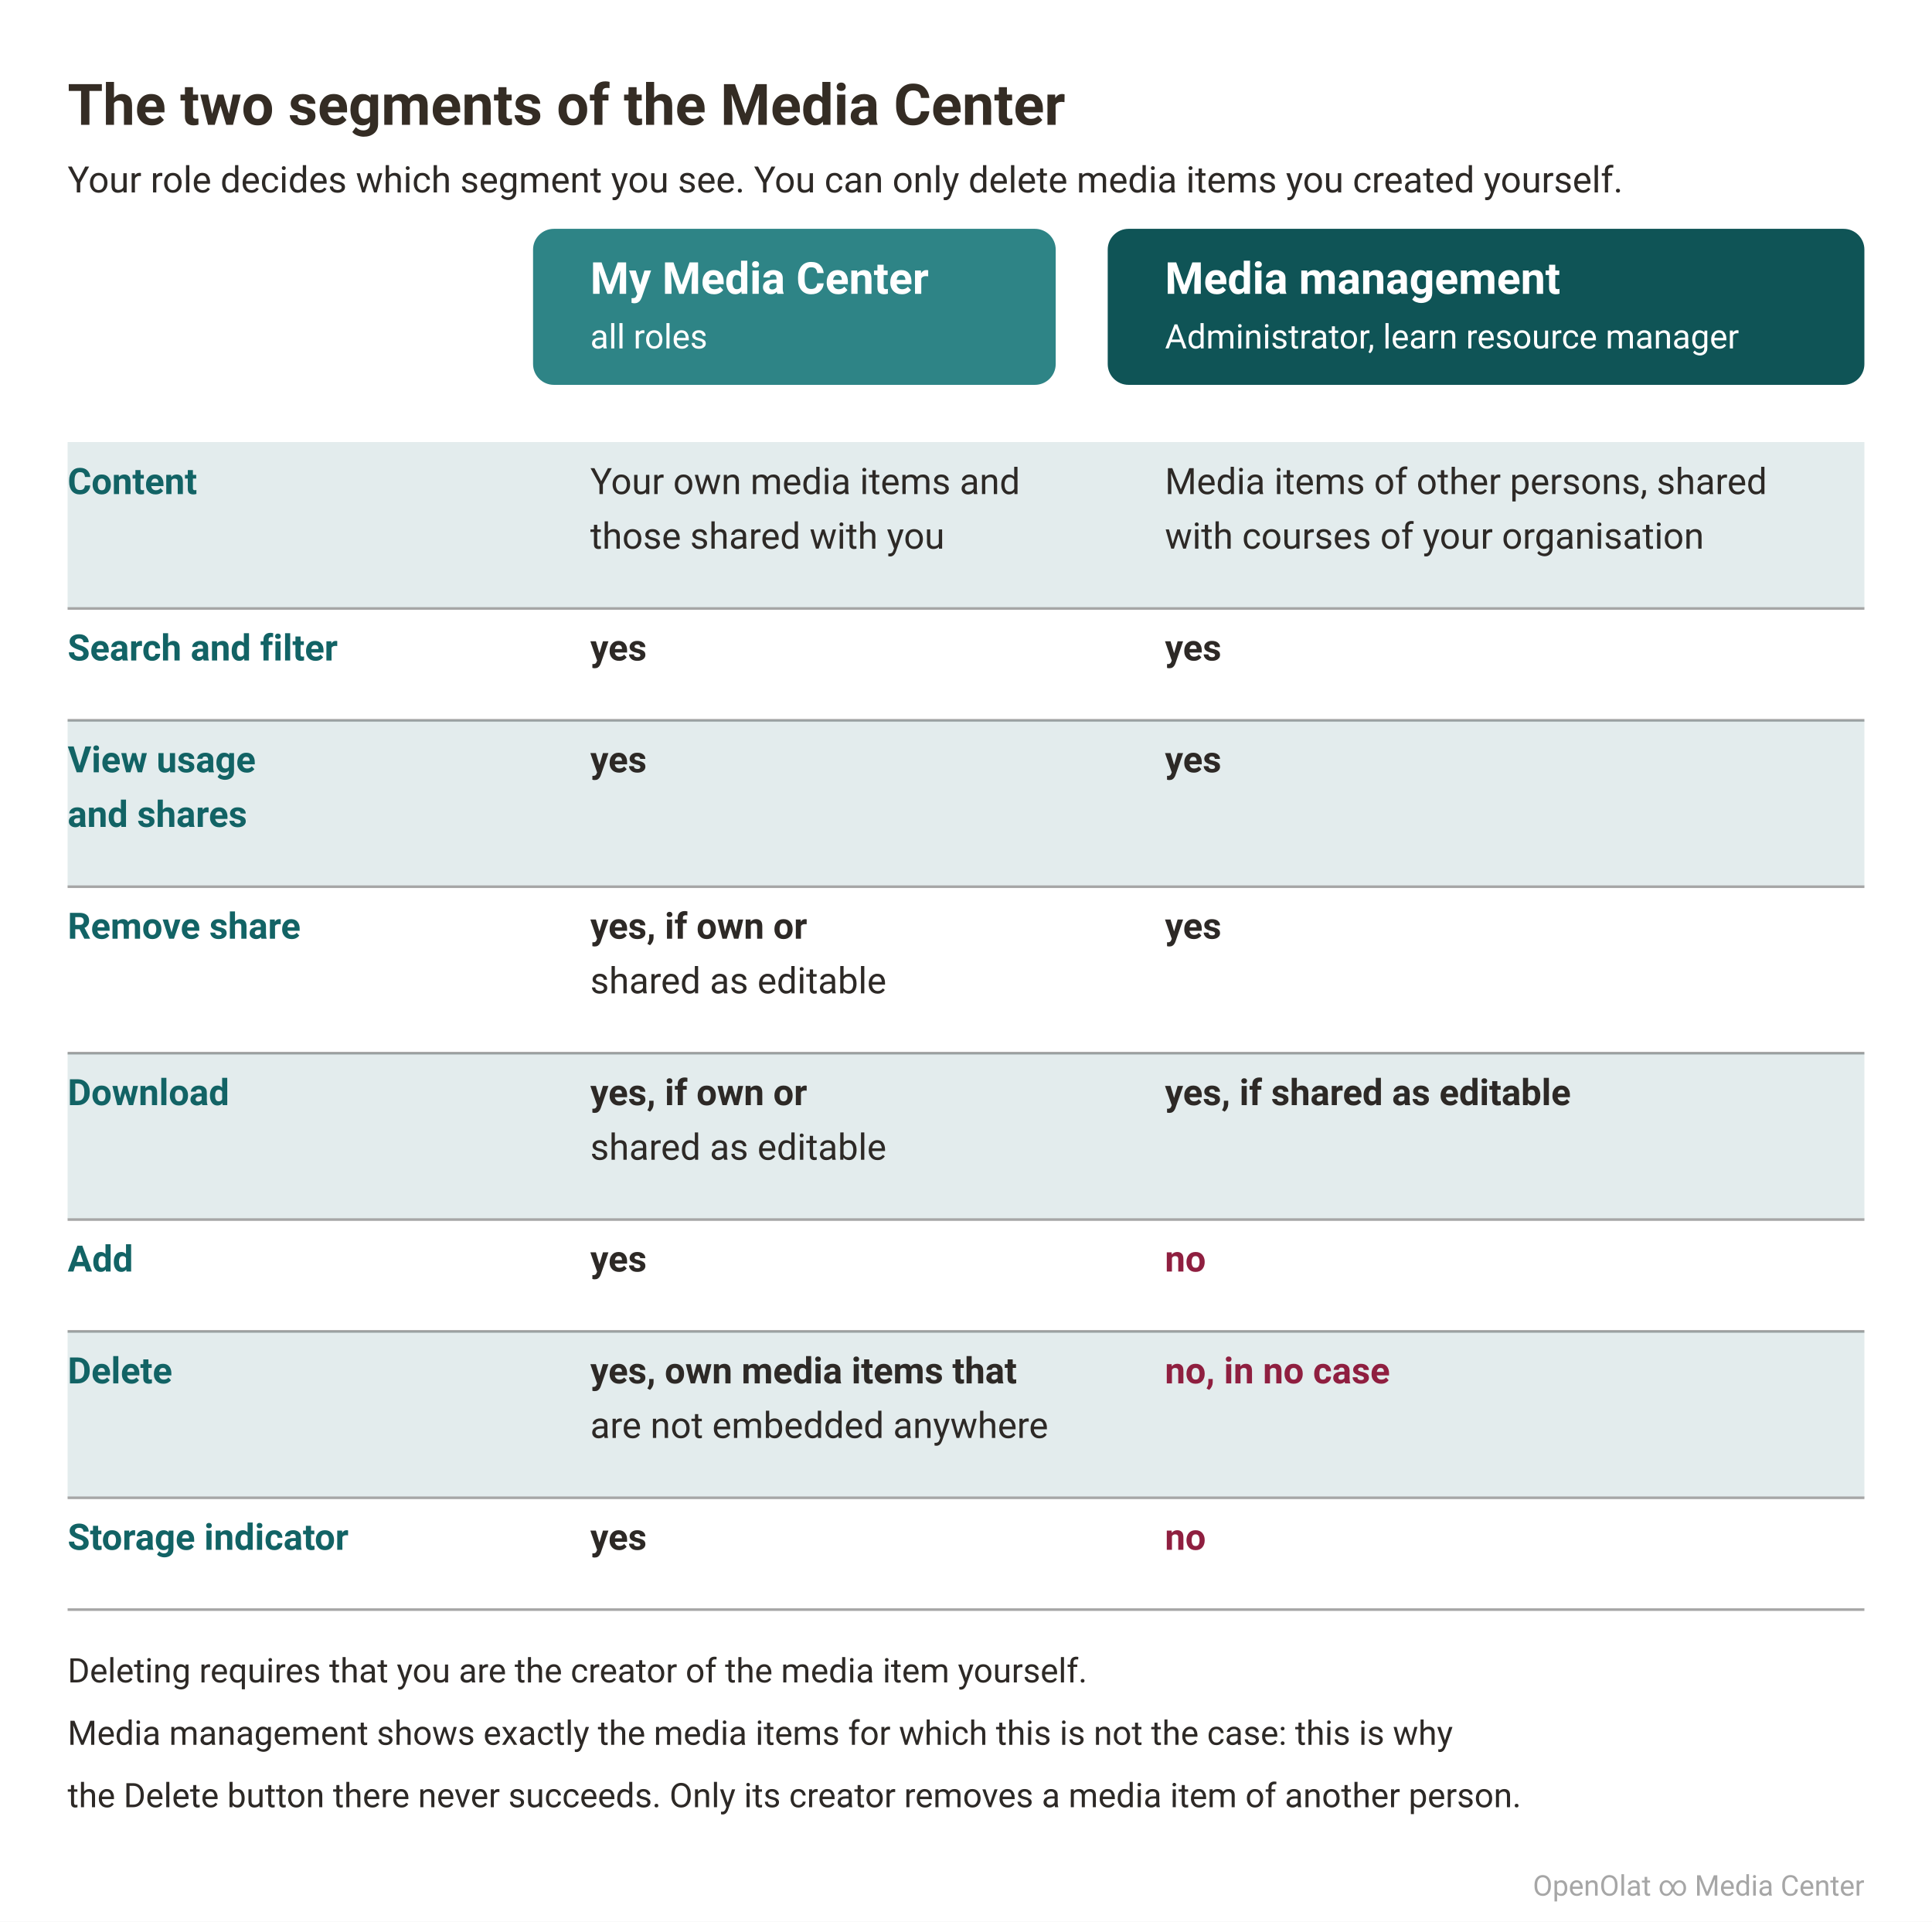
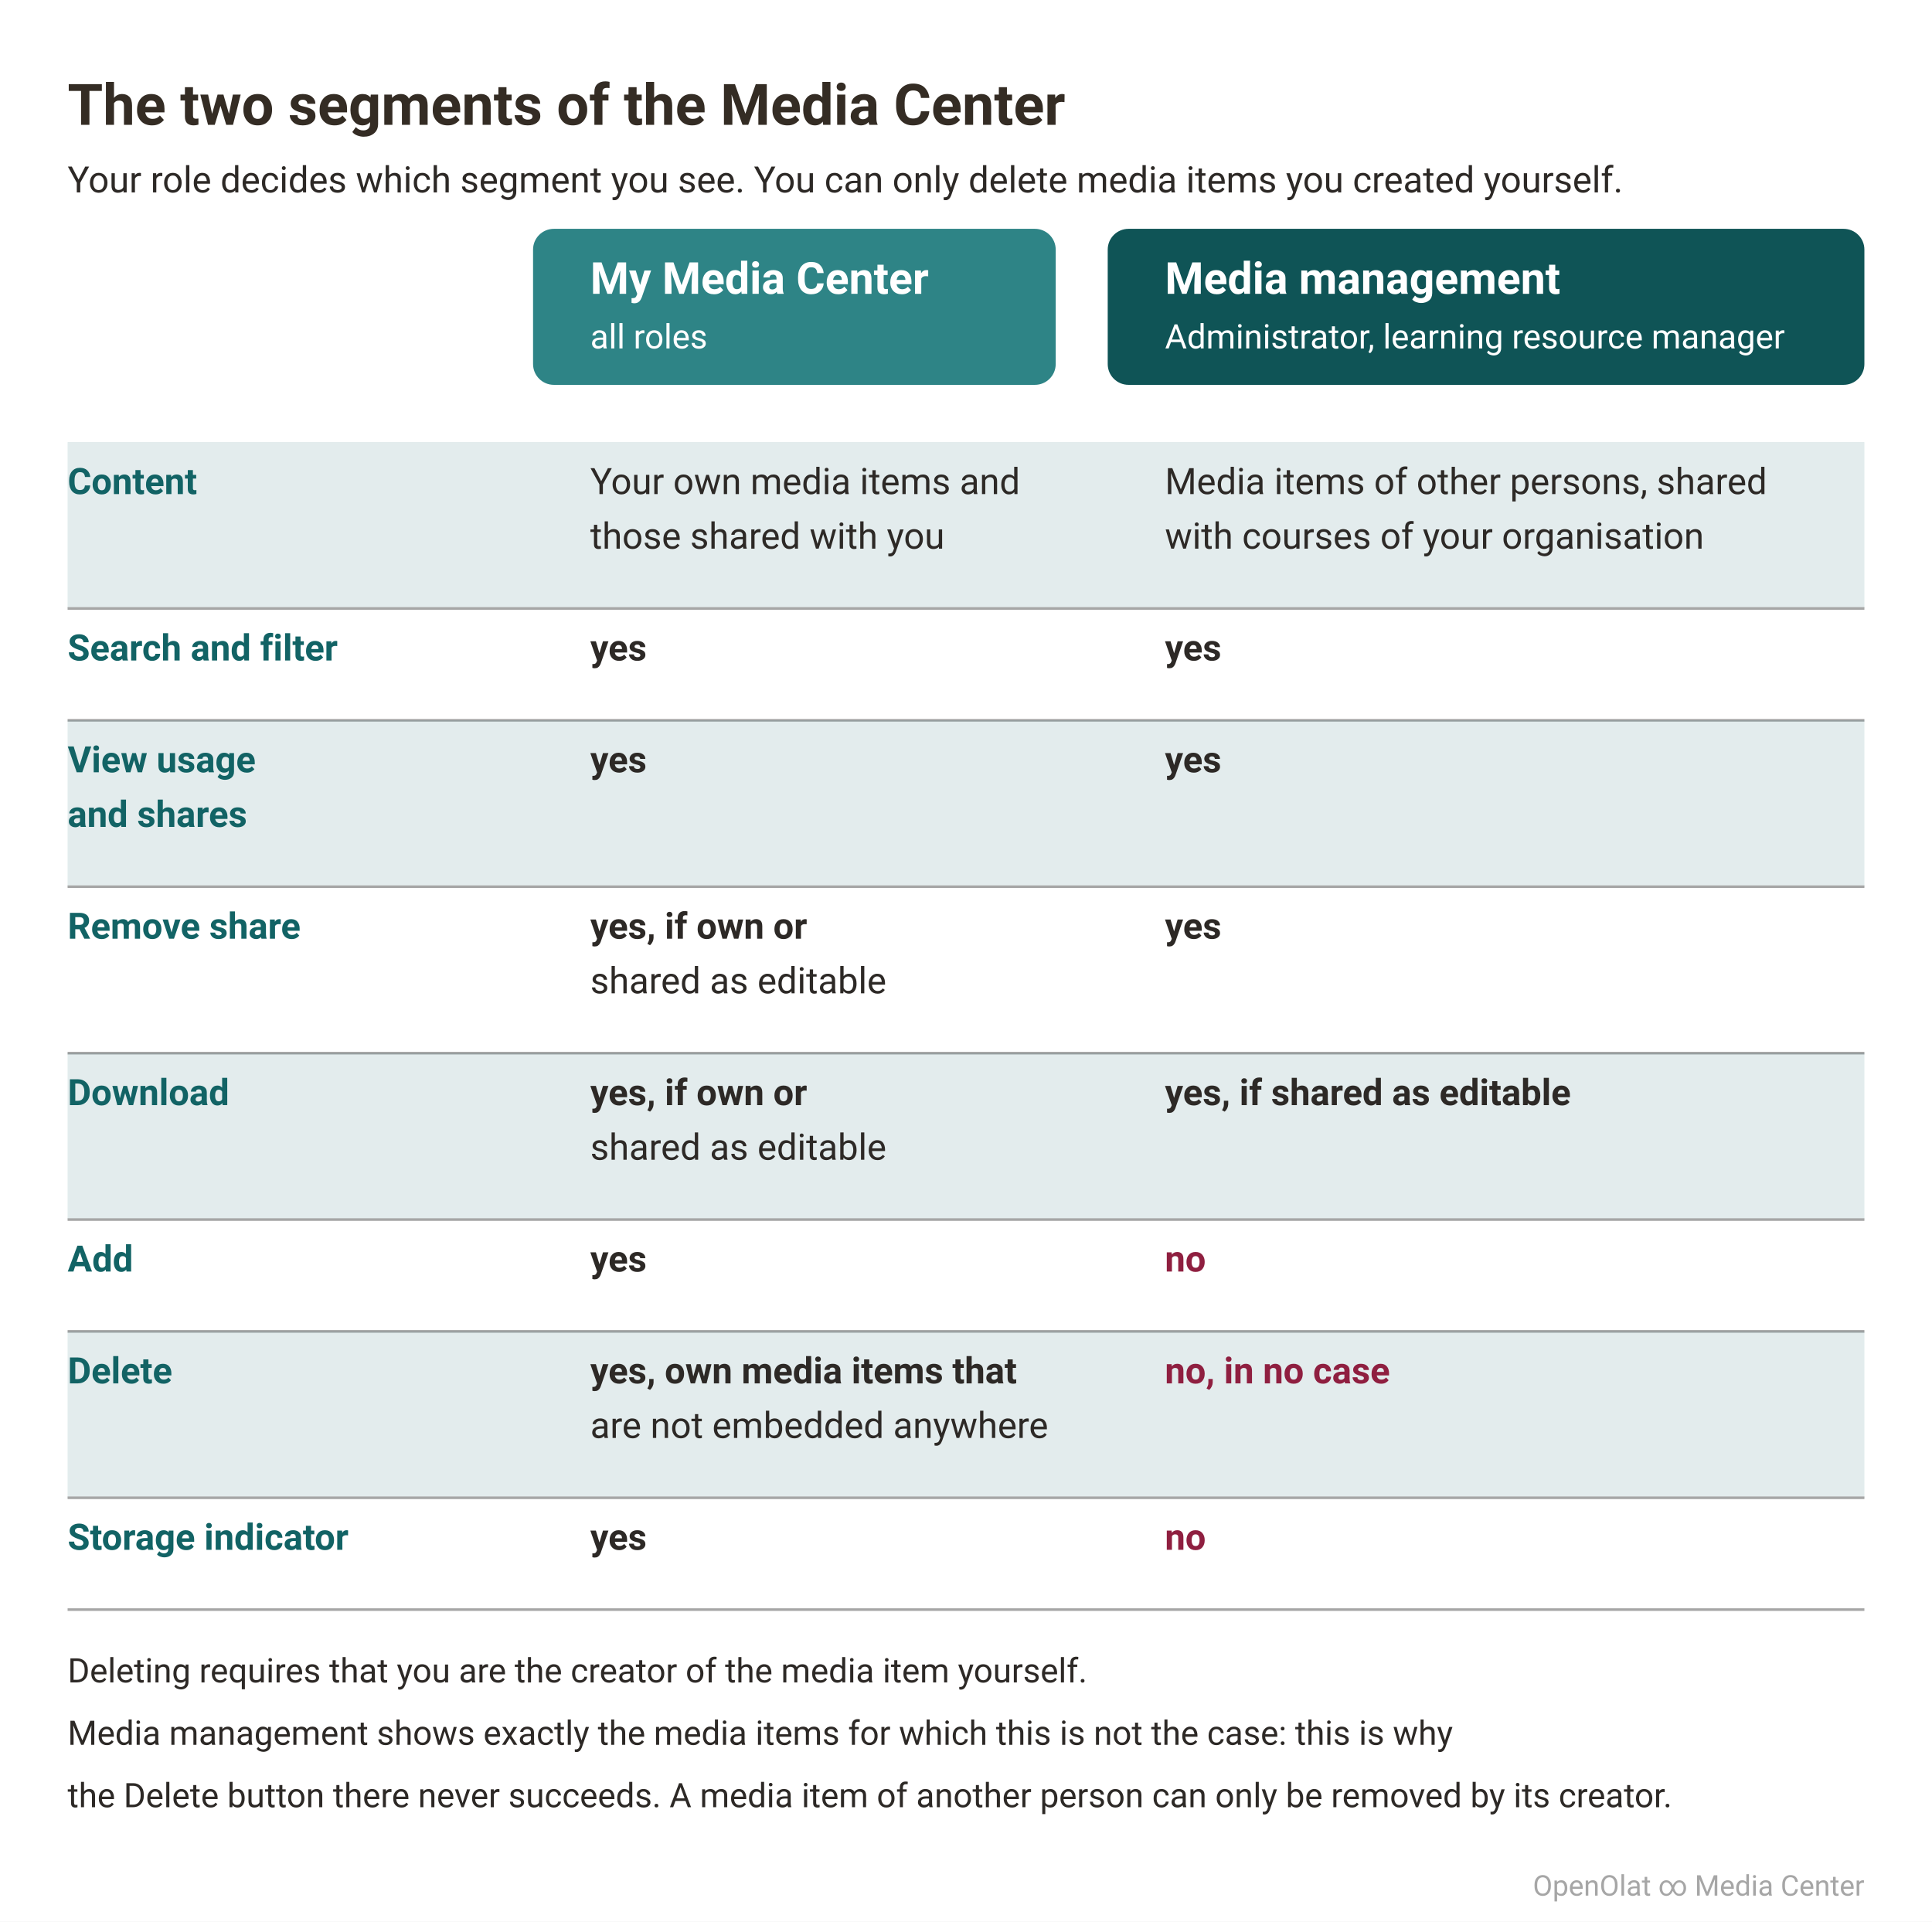
<svg xmlns="http://www.w3.org/2000/svg" viewBox="0 0 743 739" width="743" height="739" role="img" aria-labelledby="t d">
  <style>
    text { font-family: 'Roboto', 'Helvetica Neue', Arial, sans-serif; fill: #2D2926; }
    .h1 { font-size: 22px; font-weight: 700; fill: #342C24; }
    .sub { font-size: 14px; }
    .colT { font-size: 17px; font-weight: 700; fill: #FFFFFF; }
    .colS { font-size: 13px; fill: #FFFFFF; }
    .lab { font-size: 14px; font-weight: 700; fill: #126365; }
    .val { font-size: 14px; }
    .no { font-size: 14px; font-weight: 700; fill: #8F1F40; }
    .yes { font-size: 14px; font-weight: 700; fill: #2D2926; }
    .foot { font-size: 13px; }
  </style>
  <rect x="0" y="0" width="743" height="739" fill="#FFFFFF" />
  <text x="26" y="48" class="h1">The two segments of the Media Center</text>
  <text x="26" y="74" class="sub">Your role decides which segment you see. You can only delete media items you created yourself.</text>
  <rect x="205" y="88" width="201" height="60" rx="8" fill="#2E8486" />
  <text x="227" y="113" class="colT">My Media Center</text>
  <text x="227" y="134" class="colS">all roles</text>
  <rect x="426" y="88" width="291" height="60" rx="8" fill="#0F5456" />
  <text x="448" y="113" class="colT">Media management</text>
-   <text x="448" y="134" class="colS">Administrator, learn resource manager</text>
+   <text x="448" y="134" class="colS">Administrator, learning resource manager</text>
  <rect x="26" y="170" width="691" height="64" fill="rgba(18, 99, 101, 0.12)" />
  <text x="26" y="190" class="lab">Content</text>
  <text x="227" y="190" class="val">Your own media items and</text>
  <text x="227" y="211" class="val">those shared with you</text>
  <text x="448" y="190" class="val">Media items of other persons, shared</text>
  <text x="448" y="211" class="val">with courses of your organisation</text>
  <line x1="26" y1="234" x2="717" y2="234" stroke="#A6A6A6" stroke-width="1" />
  <text x="26" y="254" class="lab">Search and filter</text>
  <text x="227" y="254" class="yes">yes</text>
  <text x="448" y="254" class="yes">yes</text>
  <line x1="26" y1="277" x2="717" y2="277" stroke="#A6A6A6" stroke-width="1" />
  <rect x="26" y="277" width="691" height="64" fill="rgba(18, 99, 101, 0.12)" />
  <text x="26" y="297" class="lab">View usage</text>
  <text x="26" y="318" class="lab">and shares</text>
  <text x="227" y="297" class="yes">yes</text>
  <text x="448" y="297" class="yes">yes</text>
  <line x1="26" y1="341" x2="717" y2="341" stroke="#A6A6A6" stroke-width="1" />
  <text x="26" y="361" class="lab">Remove share</text>
  <text x="227" y="361" class="yes">yes, if own or</text>
  <text x="227" y="382" class="val">shared as editable</text>
  <text x="448" y="361" class="yes">yes</text>
  <line x1="26" y1="405" x2="717" y2="405" stroke="#A6A6A6" stroke-width="1" />
  <rect x="26" y="405" width="691" height="64" fill="rgba(18, 99, 101, 0.12)" />
  <text x="26" y="425" class="lab">Download</text>
  <text x="227" y="425" class="yes">yes, if own or</text>
  <text x="227" y="446" class="val">shared as editable</text>
  <text x="448" y="425" class="yes">yes, if shared as editable</text>
  <line x1="26" y1="469" x2="717" y2="469" stroke="#A6A6A6" stroke-width="1" />
  <text x="26" y="489" class="lab">Add</text>
  <text x="227" y="489" class="yes">yes</text>
  <text x="448" y="489" class="no">no</text>
  <line x1="26" y1="512" x2="717" y2="512" stroke="#A6A6A6" stroke-width="1" />
  <rect x="26" y="512" width="691" height="64" fill="rgba(18, 99, 101, 0.12)" />
  <text x="26" y="532" class="lab">Delete</text>
  <text x="227" y="532" class="yes">yes, own media items that</text>
  <text x="227" y="553" class="val">are not embedded anywhere</text>
  <text x="448" y="532" class="no">no, in no case</text>
  <line x1="26" y1="576" x2="717" y2="576" stroke="#A6A6A6" stroke-width="1" />
  <text x="26" y="596" class="lab">Storage indicator</text>
  <text x="227" y="596" class="yes">yes</text>
  <text x="448" y="596" class="no">no</text>
  <line x1="26" y1="619" x2="717" y2="619" stroke="#A6A6A6" stroke-width="1" />
  <text x="26" y="647" class="foot">Deleting requires that you are the creator of the media item yourself.</text>
  <text x="26" y="671" class="foot">Media management shows exactly the media items for which this is not the case: this is why</text>
-   <text x="26" y="695" class="foot">the Delete button there never succeeds. Only its creator removes a media item of another person.</text>
+   <text x="26" y="695" class="foot">the Delete button there never succeeds. A media item of another person can only be removed by its creator.</text>
  <text x="717" y="729" text-anchor="end" style="font-size:11px; fill:#A6A6A6">OpenOlat ∞ Media Center</text>
</svg>
